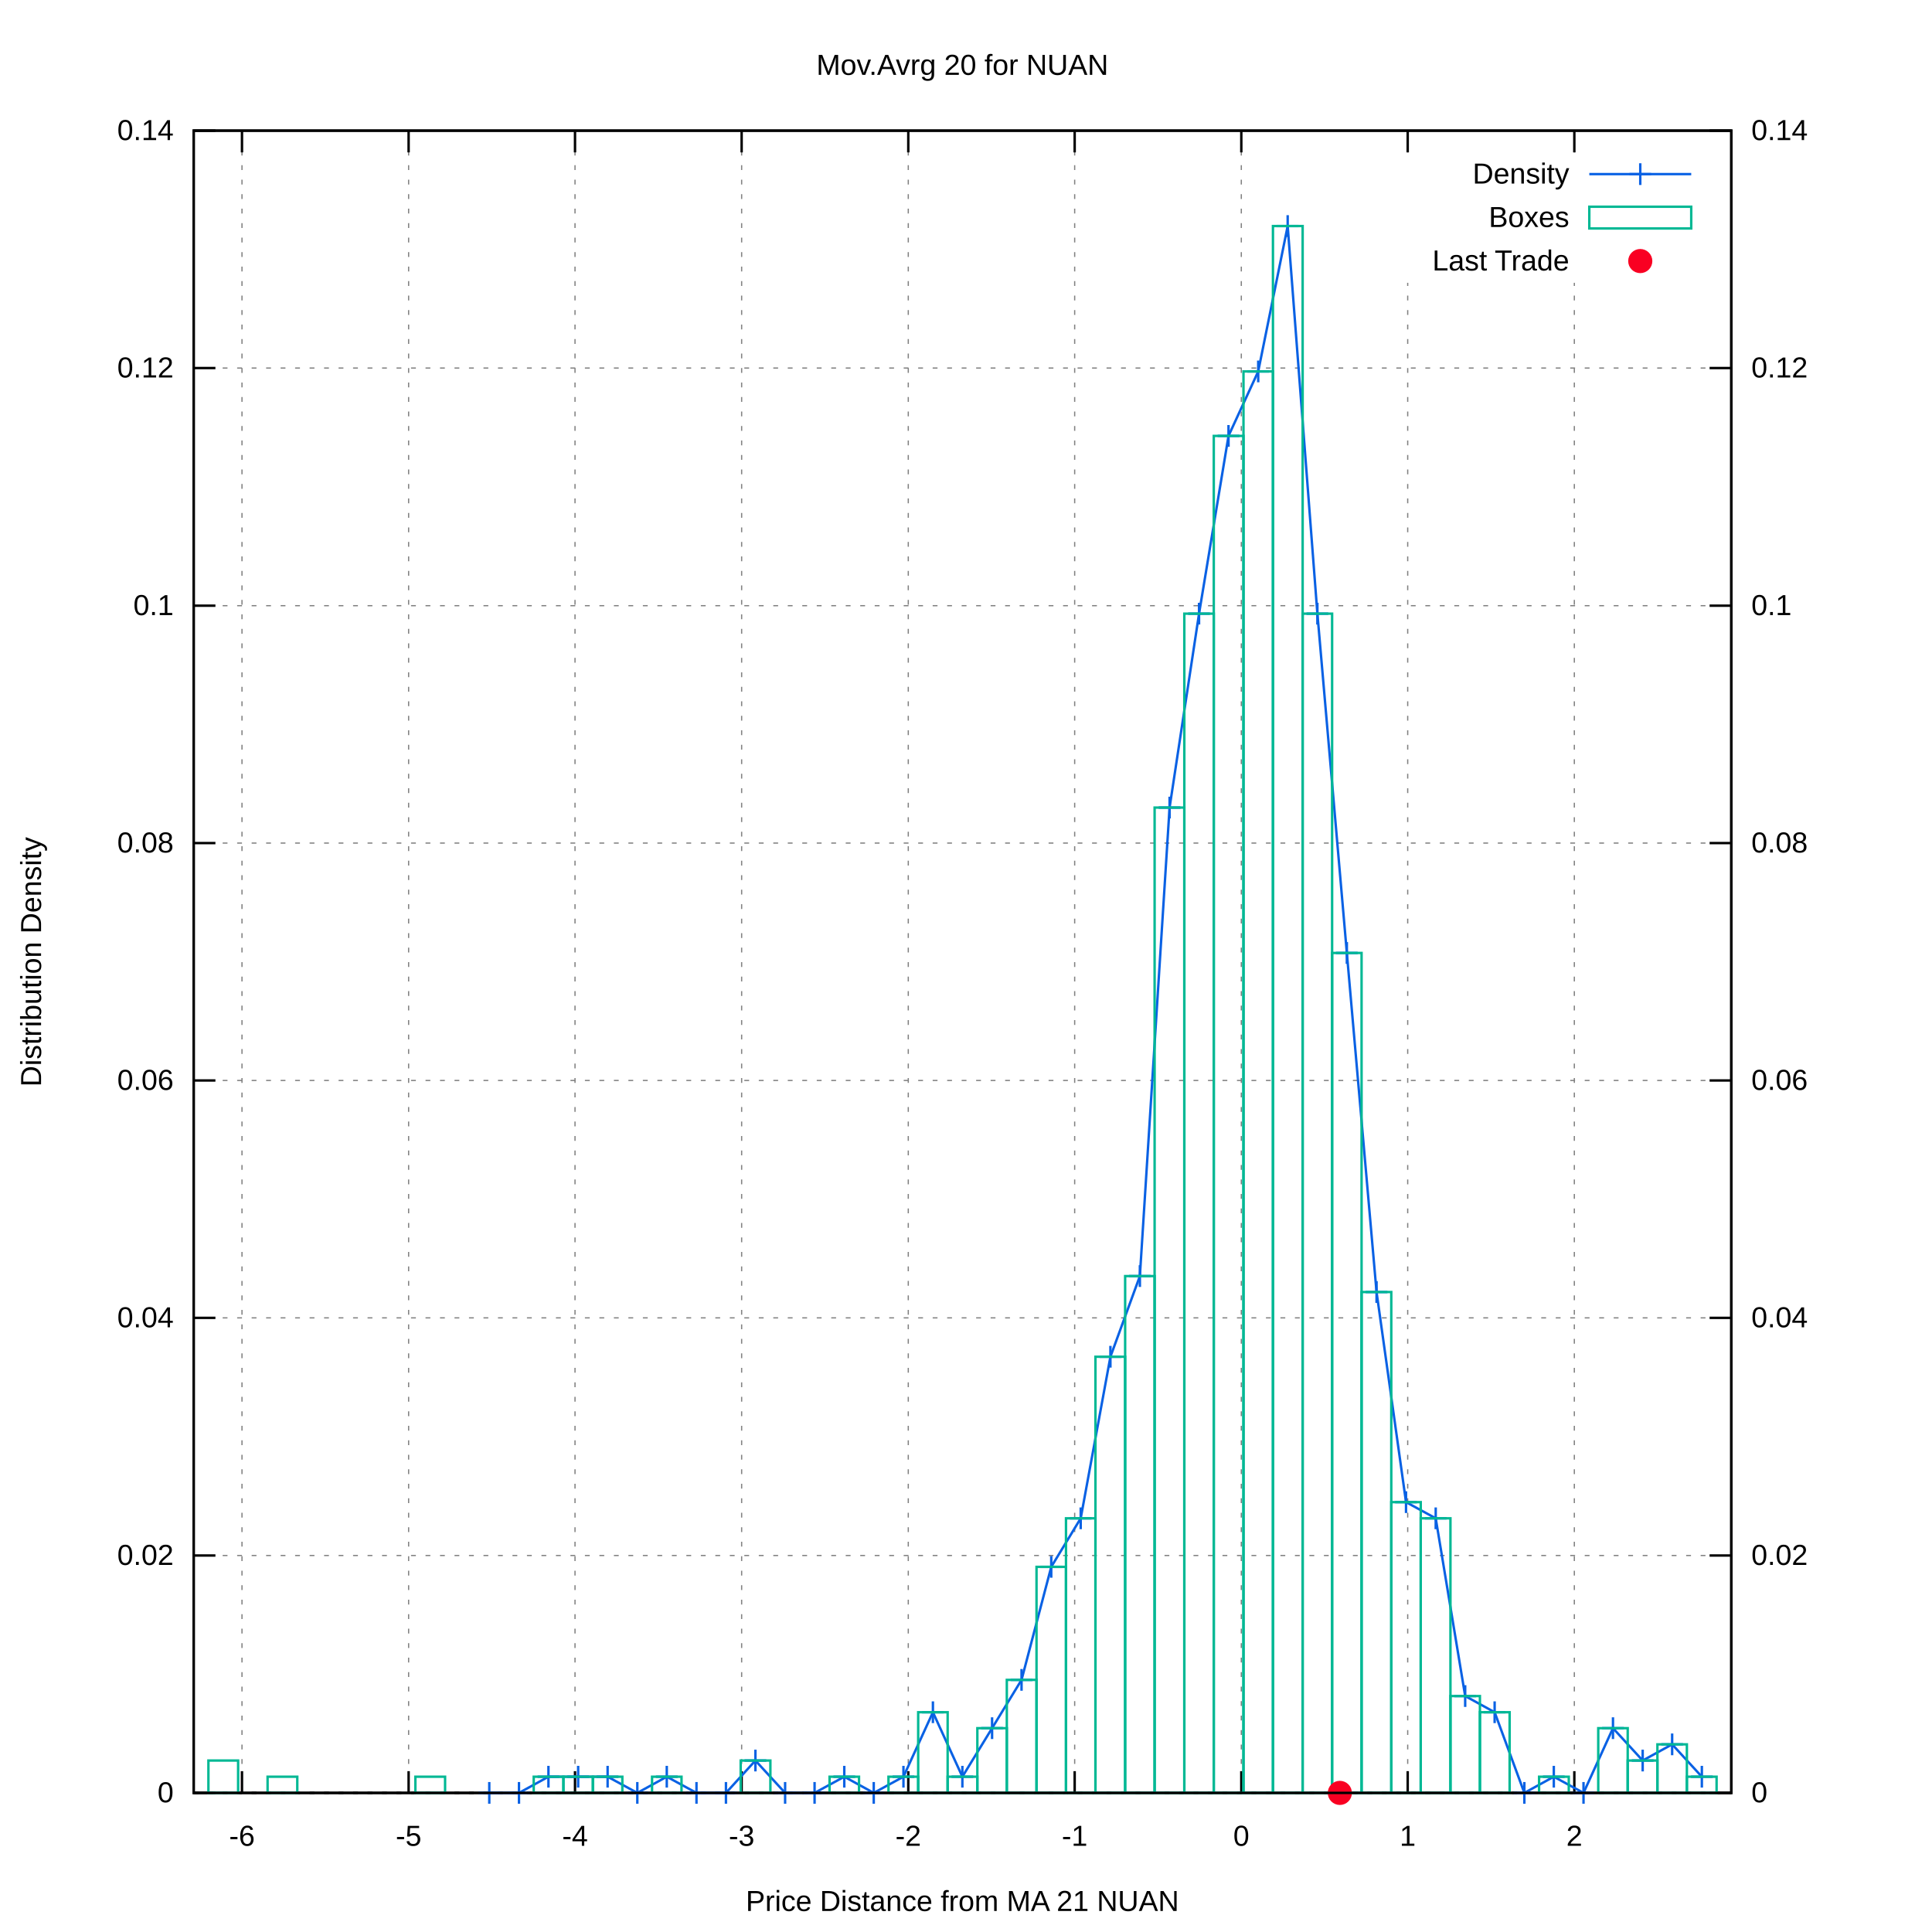
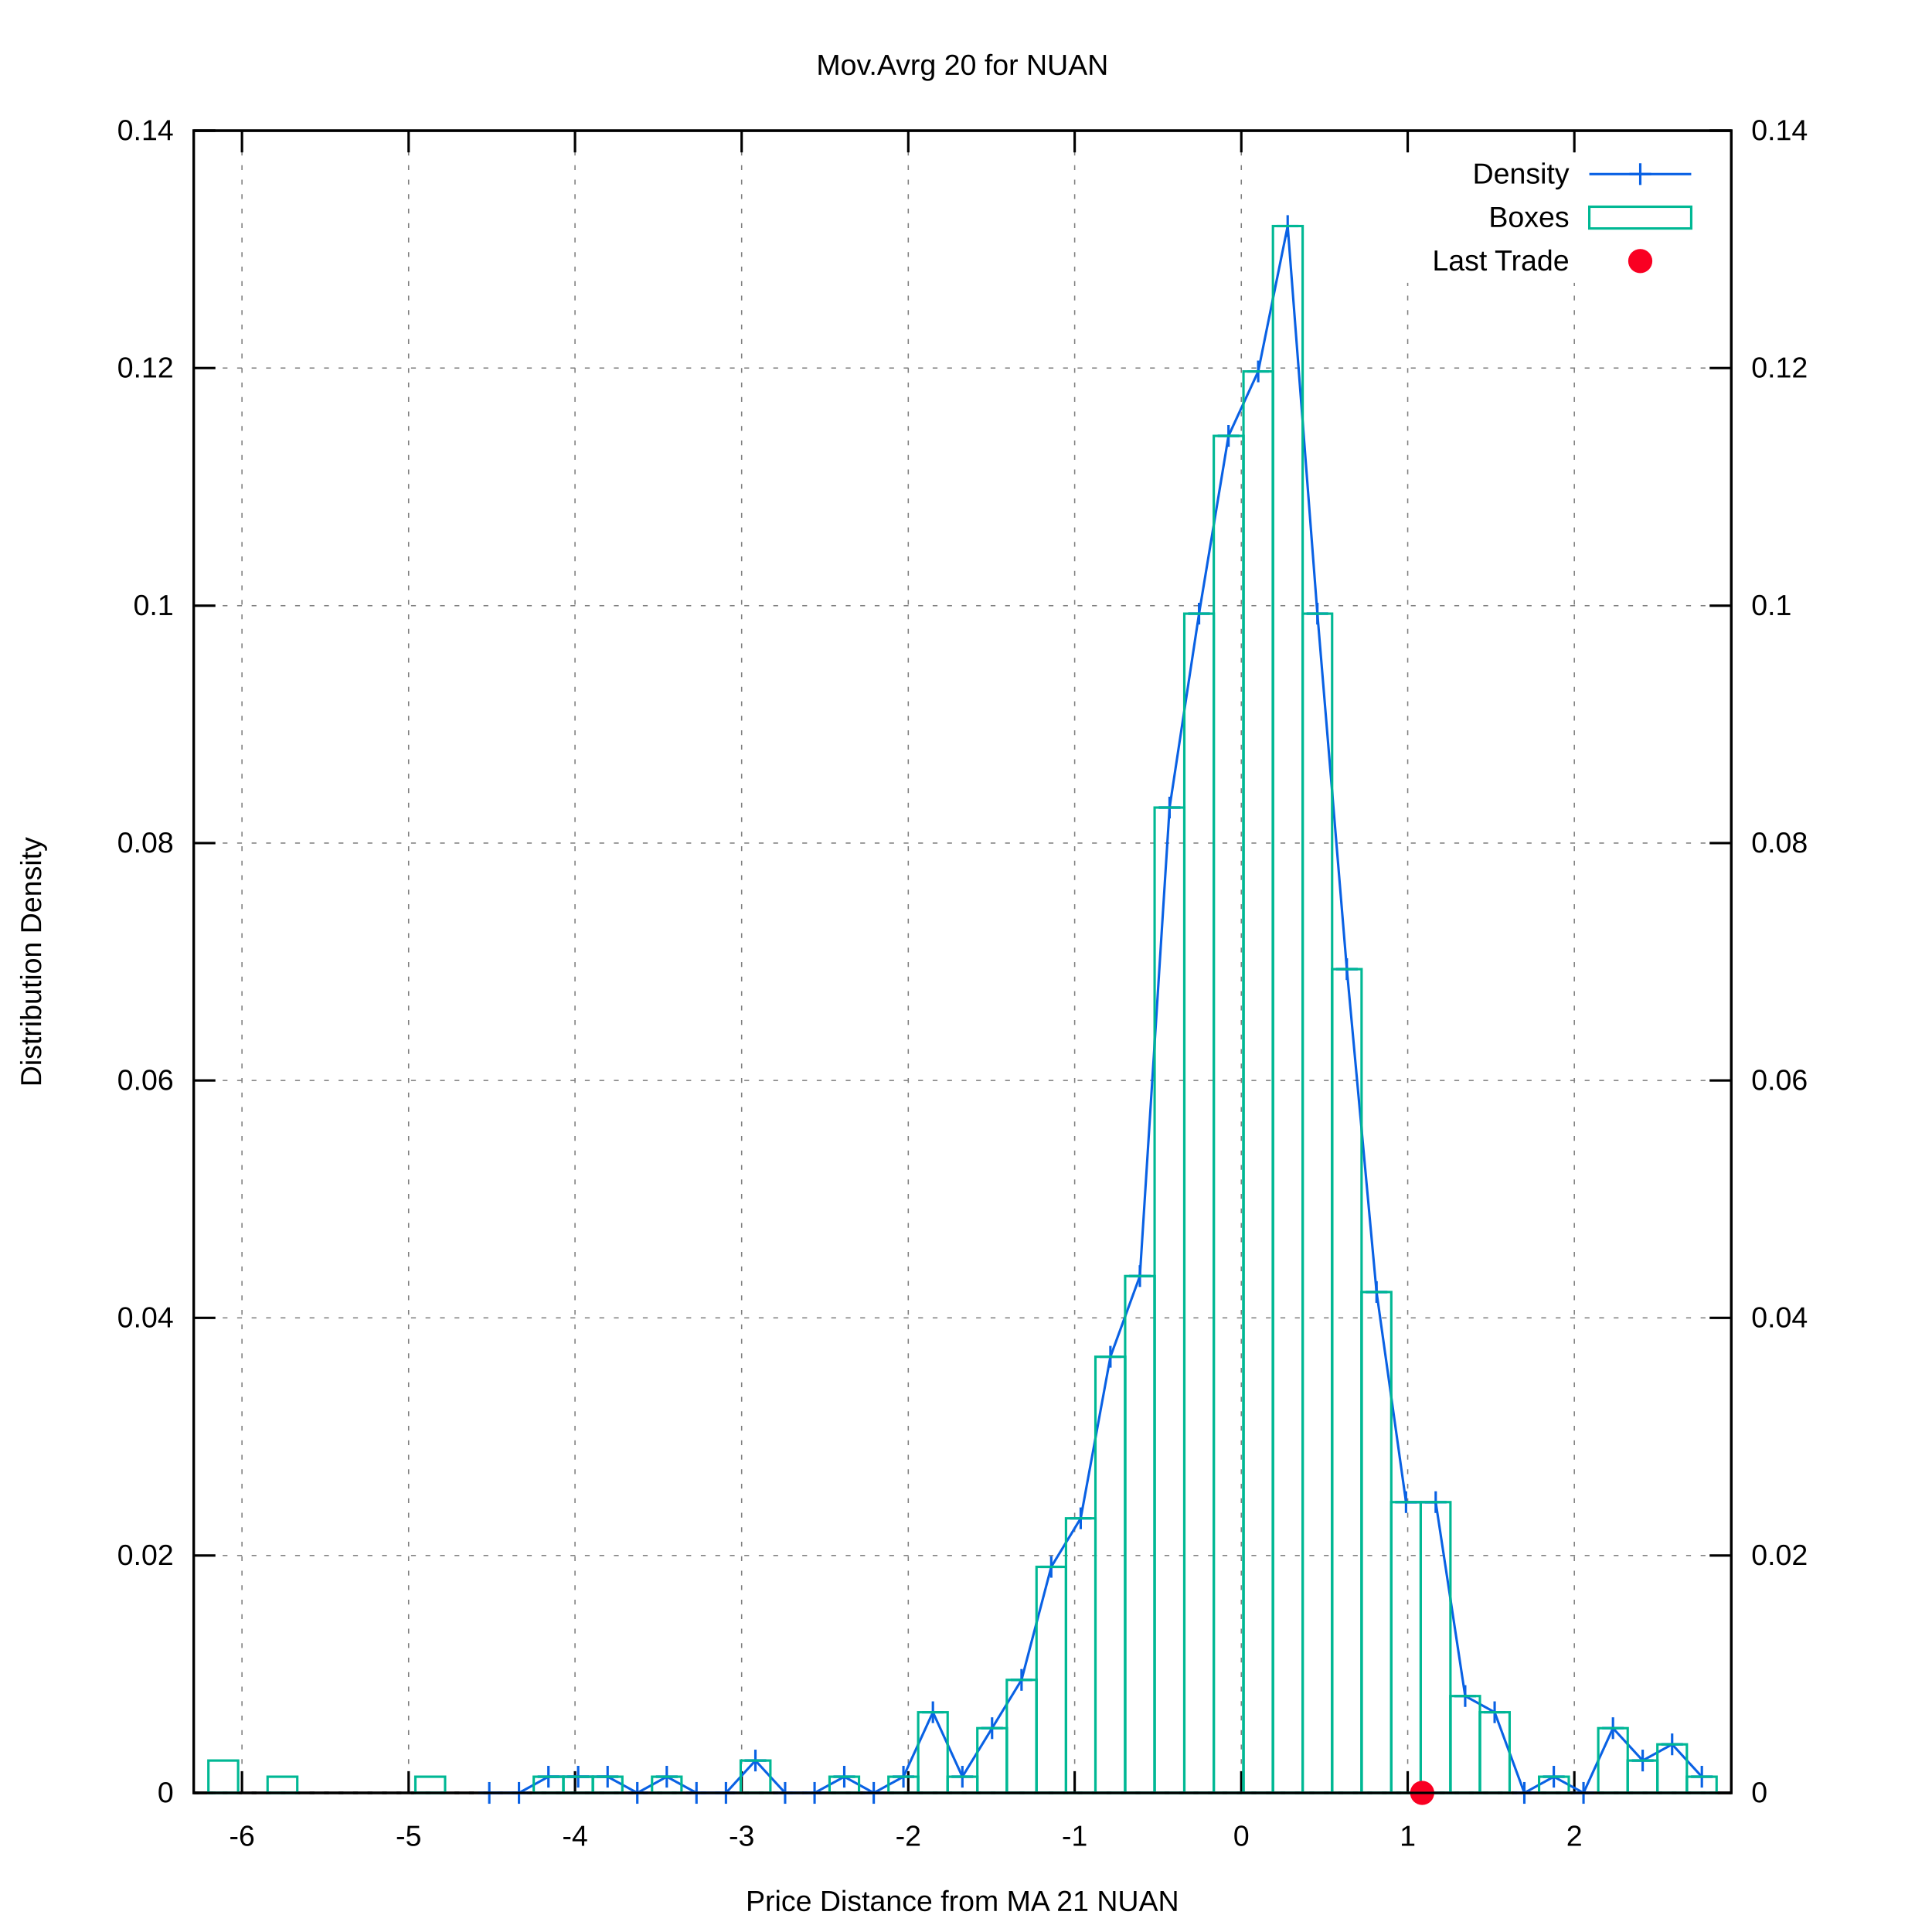
<svg xmlns="http://www.w3.org/2000/svg" xmlns:xlink="http://www.w3.org/1999/xlink" viewBox="0 0 800 800">
  <g id="gnuplot_canvas">
    <rect x="0" y="0" width="800" height="800" fill="#ffffff" />
    <defs>
      <circle id="gpDot" r="0.5" stroke-width="0.5" />
      <path id="gpPt0" stroke-width="0.222" stroke="currentColor" d="M-1,0 h2 M0,-1 v2" />
      <path id="gpPt1" stroke-width="0.222" stroke="currentColor" d="M-1,-1 L1,1 M1,-1 L-1,1" />
      <path id="gpPt2" stroke-width="0.222" stroke="currentColor" d="M-1,0 L1,0 M0,-1 L0,1 M-1,-1 L1,1 M-1,1 L1,-1" />
      <rect id="gpPt3" stroke-width="0.222" stroke="currentColor" x="-1" y="-1" width="2" height="2" />
      <rect id="gpPt4" stroke-width="0.222" stroke="currentColor" fill="currentColor" x="-1" y="-1" width="2" height="2" />
      <circle id="gpPt5" stroke-width="0.222" stroke="currentColor" cx="0" cy="0" r="1" />
      <use xlink:href="#gpPt5" id="gpPt6" fill="currentColor" stroke="none" />
      <path id="gpPt7" stroke-width="0.222" stroke="currentColor" d="M0,-1.33 L-1.33,0.67 L1.33,0.67 z" />
      <use xlink:href="#gpPt7" id="gpPt8" fill="currentColor" stroke="none" />
      <use xlink:href="#gpPt7" id="gpPt9" stroke="currentColor" transform="rotate(180)" />
      <use xlink:href="#gpPt9" id="gpPt10" fill="currentColor" stroke="none" />
      <use xlink:href="#gpPt3" id="gpPt11" stroke="currentColor" transform="rotate(45)" />
      <use xlink:href="#gpPt11" id="gpPt12" fill="currentColor" stroke="none" />
      <path id="gpPt13" stroke-width="0.222" stroke="currentColor" d="M0,1.330 L1.265,0.411 L0.782,-1.067 L-0.782,-1.076 L-1.265,0.411 z" />
      <use xlink:href="#gpPt13" id="gpPt14" fill="currentColor" stroke="none" />
      <filter id="textbox" filterUnits="objectBoundingBox" x="0" y="0" height="1" width="1">
        <feFlood flood-color="#FFFFFF" flood-opacity="1" result="bgnd" />
        <feComposite in="SourceGraphic" in2="bgnd" operator="atop" />
      </filter>
      <filter id="greybox" filterUnits="objectBoundingBox" x="0" y="0" height="1" width="1">
        <feFlood flood-color="lightgrey" flood-opacity="1" result="grey" />
        <feComposite in="SourceGraphic" in2="grey" operator="atop" />
      </filter>
    </defs>
    <g fill="none" color="#FFFFFF" stroke="black" stroke-width="1.00" stroke-linecap="butt" stroke-linejoin="miter">
</g>
    <g fill="none" color="black" stroke="currentColor" stroke-width="1.00" stroke-linecap="butt" stroke-linejoin="miter">
</g>
    <g fill="none" color="black" stroke="black" stroke-width="0.50" stroke-linecap="butt" stroke-linejoin="miter">
</g>
    <g fill="none" color="gray" stroke="currentColor" stroke-width="0.50" stroke-linecap="butt" stroke-linejoin="miter">
      <path stroke="gray" stroke-dasharray="2,4" class="gridline" d="M80.2,742.4 L716.9,742.4  " />
    </g>
    <g fill="none" color="gray" stroke="gray" stroke-width="1.00" stroke-linecap="butt" stroke-linejoin="miter">
</g>
    <g fill="none" color="black" stroke="currentColor" stroke-width="1.00" stroke-linecap="butt" stroke-linejoin="miter">
      <path stroke="black" d="M80.2,742.4 L89.2,742.4  " />
      <g transform="translate(71.9,746.3)" stroke="none" fill="black" font-family="arial" font-size="12.00" text-anchor="end">
        <text>
          <tspan font-family="arial"> 0</tspan>
        </text>
      </g>
    </g>
    <g fill="none" color="black" stroke="currentColor" stroke-width="1.00" stroke-linecap="butt" stroke-linejoin="miter">
</g>
    <g fill="none" color="black" stroke="black" stroke-width="0.50" stroke-linecap="butt" stroke-linejoin="miter">
</g>
    <g fill="none" color="gray" stroke="currentColor" stroke-width="0.50" stroke-linecap="butt" stroke-linejoin="miter">
      <path stroke="gray" stroke-dasharray="2,4" class="gridline" d="M80.2,644.1 L716.9,644.1  " />
    </g>
    <g fill="none" color="gray" stroke="gray" stroke-width="1.00" stroke-linecap="butt" stroke-linejoin="miter">
</g>
    <g fill="none" color="black" stroke="currentColor" stroke-width="1.00" stroke-linecap="butt" stroke-linejoin="miter">
      <path stroke="black" d="M80.2,644.1 L89.2,644.1  " />
      <g transform="translate(71.9,648.0)" stroke="none" fill="black" font-family="arial" font-size="12.00" text-anchor="end">
        <text>
          <tspan font-family="arial"> 0.02</tspan>
        </text>
      </g>
    </g>
    <g fill="none" color="black" stroke="currentColor" stroke-width="1.00" stroke-linecap="butt" stroke-linejoin="miter">
</g>
    <g fill="none" color="black" stroke="black" stroke-width="0.50" stroke-linecap="butt" stroke-linejoin="miter">
</g>
    <g fill="none" color="gray" stroke="currentColor" stroke-width="0.50" stroke-linecap="butt" stroke-linejoin="miter">
      <path stroke="gray" stroke-dasharray="2,4" class="gridline" d="M80.2,545.7 L716.9,545.7  " />
    </g>
    <g fill="none" color="gray" stroke="gray" stroke-width="1.00" stroke-linecap="butt" stroke-linejoin="miter">
</g>
    <g fill="none" color="black" stroke="currentColor" stroke-width="1.00" stroke-linecap="butt" stroke-linejoin="miter">
      <path stroke="black" d="M80.2,545.7 L89.2,545.7  " />
      <g transform="translate(71.9,549.6)" stroke="none" fill="black" font-family="arial" font-size="12.00" text-anchor="end">
        <text>
          <tspan font-family="arial"> 0.04</tspan>
        </text>
      </g>
    </g>
    <g fill="none" color="black" stroke="currentColor" stroke-width="1.00" stroke-linecap="butt" stroke-linejoin="miter">
</g>
    <g fill="none" color="black" stroke="black" stroke-width="0.50" stroke-linecap="butt" stroke-linejoin="miter">
</g>
    <g fill="none" color="gray" stroke="currentColor" stroke-width="0.50" stroke-linecap="butt" stroke-linejoin="miter">
      <path stroke="gray" stroke-dasharray="2,4" class="gridline" d="M80.2,447.4 L716.9,447.4  " />
    </g>
    <g fill="none" color="gray" stroke="gray" stroke-width="1.00" stroke-linecap="butt" stroke-linejoin="miter">
</g>
    <g fill="none" color="black" stroke="currentColor" stroke-width="1.00" stroke-linecap="butt" stroke-linejoin="miter">
      <path stroke="black" d="M80.2,447.4 L89.2,447.4  " />
      <g transform="translate(71.9,451.3)" stroke="none" fill="black" font-family="arial" font-size="12.00" text-anchor="end">
        <text>
          <tspan font-family="arial"> 0.06</tspan>
        </text>
      </g>
    </g>
    <g fill="none" color="black" stroke="currentColor" stroke-width="1.00" stroke-linecap="butt" stroke-linejoin="miter">
</g>
    <g fill="none" color="black" stroke="black" stroke-width="0.50" stroke-linecap="butt" stroke-linejoin="miter">
</g>
    <g fill="none" color="gray" stroke="currentColor" stroke-width="0.50" stroke-linecap="butt" stroke-linejoin="miter">
      <path stroke="gray" stroke-dasharray="2,4" class="gridline" d="M80.2,349.1 L716.9,349.1  " />
    </g>
    <g fill="none" color="gray" stroke="gray" stroke-width="1.00" stroke-linecap="butt" stroke-linejoin="miter">
</g>
    <g fill="none" color="black" stroke="currentColor" stroke-width="1.00" stroke-linecap="butt" stroke-linejoin="miter">
      <path stroke="black" d="M80.2,349.1 L89.2,349.1  " />
      <g transform="translate(71.9,353.0)" stroke="none" fill="black" font-family="arial" font-size="12.00" text-anchor="end">
        <text>
          <tspan font-family="arial"> 0.08</tspan>
        </text>
      </g>
    </g>
    <g fill="none" color="black" stroke="currentColor" stroke-width="1.00" stroke-linecap="butt" stroke-linejoin="miter">
</g>
    <g fill="none" color="black" stroke="black" stroke-width="0.50" stroke-linecap="butt" stroke-linejoin="miter">
</g>
    <g fill="none" color="gray" stroke="currentColor" stroke-width="0.50" stroke-linecap="butt" stroke-linejoin="miter">
      <path stroke="gray" stroke-dasharray="2,4" class="gridline" d="M80.2,250.8 L716.9,250.8  " />
    </g>
    <g fill="none" color="gray" stroke="gray" stroke-width="1.00" stroke-linecap="butt" stroke-linejoin="miter">
</g>
    <g fill="none" color="black" stroke="currentColor" stroke-width="1.00" stroke-linecap="butt" stroke-linejoin="miter">
      <path stroke="black" d="M80.2,250.8 L89.2,250.8  " />
      <g transform="translate(71.9,254.7)" stroke="none" fill="black" font-family="arial" font-size="12.00" text-anchor="end">
        <text>
          <tspan font-family="arial"> 0.1</tspan>
        </text>
      </g>
    </g>
    <g fill="none" color="black" stroke="currentColor" stroke-width="1.00" stroke-linecap="butt" stroke-linejoin="miter">
</g>
    <g fill="none" color="black" stroke="black" stroke-width="0.50" stroke-linecap="butt" stroke-linejoin="miter">
</g>
    <g fill="none" color="gray" stroke="currentColor" stroke-width="0.50" stroke-linecap="butt" stroke-linejoin="miter">
      <path stroke="gray" stroke-dasharray="2,4" class="gridline" d="M80.2,152.4 L716.9,152.4  " />
    </g>
    <g fill="none" color="gray" stroke="gray" stroke-width="1.00" stroke-linecap="butt" stroke-linejoin="miter">
</g>
    <g fill="none" color="black" stroke="currentColor" stroke-width="1.00" stroke-linecap="butt" stroke-linejoin="miter">
      <path stroke="black" d="M80.2,152.4 L89.2,152.4  " />
      <g transform="translate(71.9,156.3)" stroke="none" fill="black" font-family="arial" font-size="12.00" text-anchor="end">
        <text>
          <tspan font-family="arial"> 0.12</tspan>
        </text>
      </g>
    </g>
    <g fill="none" color="black" stroke="currentColor" stroke-width="1.00" stroke-linecap="butt" stroke-linejoin="miter">
</g>
    <g fill="none" color="black" stroke="black" stroke-width="0.50" stroke-linecap="butt" stroke-linejoin="miter">
</g>
    <g fill="none" color="gray" stroke="currentColor" stroke-width="0.50" stroke-linecap="butt" stroke-linejoin="miter">
      <path stroke="gray" stroke-dasharray="2,4" class="gridline" d="M80.2,54.1 L716.9,54.1  " />
    </g>
    <g fill="none" color="gray" stroke="gray" stroke-width="1.00" stroke-linecap="butt" stroke-linejoin="miter">
</g>
    <g fill="none" color="black" stroke="currentColor" stroke-width="1.00" stroke-linecap="butt" stroke-linejoin="miter">
      <path stroke="black" d="M80.2,54.1 L89.2,54.1  " />
      <g transform="translate(71.9,58.0)" stroke="none" fill="black" font-family="arial" font-size="12.00" text-anchor="end">
        <text>
          <tspan font-family="arial"> 0.14</tspan>
        </text>
      </g>
    </g>
    <g fill="none" color="black" stroke="currentColor" stroke-width="1.00" stroke-linecap="butt" stroke-linejoin="miter">
</g>
    <g fill="none" color="black" stroke="black" stroke-width="0.50" stroke-linecap="butt" stroke-linejoin="miter">
</g>
    <g fill="none" color="gray" stroke="currentColor" stroke-width="0.50" stroke-linecap="butt" stroke-linejoin="miter">
      <path stroke="gray" stroke-dasharray="2,4" class="gridline" d="M100.2,742.4 L100.2,54.1  " />
    </g>
    <g fill="none" color="gray" stroke="gray" stroke-width="1.00" stroke-linecap="butt" stroke-linejoin="miter">
</g>
    <g fill="none" color="black" stroke="currentColor" stroke-width="1.00" stroke-linecap="butt" stroke-linejoin="miter">
      <path stroke="black" d="M100.2,742.4 L100.2,733.4 M100.2,54.1 L100.2,63.1  " />
      <g transform="translate(100.2,764.3)" stroke="none" fill="black" font-family="arial" font-size="12.00" text-anchor="middle">
        <text>
          <tspan font-family="arial">-6</tspan>
        </text>
      </g>
    </g>
    <g fill="none" color="black" stroke="currentColor" stroke-width="1.00" stroke-linecap="butt" stroke-linejoin="miter">
</g>
    <g fill="none" color="black" stroke="black" stroke-width="0.50" stroke-linecap="butt" stroke-linejoin="miter">
</g>
    <g fill="none" color="gray" stroke="currentColor" stroke-width="0.50" stroke-linecap="butt" stroke-linejoin="miter">
      <path stroke="gray" stroke-dasharray="2,4" class="gridline" d="M169.2,742.4 L169.2,54.1  " />
    </g>
    <g fill="none" color="gray" stroke="gray" stroke-width="1.00" stroke-linecap="butt" stroke-linejoin="miter">
</g>
    <g fill="none" color="black" stroke="currentColor" stroke-width="1.00" stroke-linecap="butt" stroke-linejoin="miter">
      <path stroke="black" d="M169.2,742.4 L169.2,733.4 M169.2,54.1 L169.2,63.1  " />
      <g transform="translate(169.2,764.3)" stroke="none" fill="black" font-family="arial" font-size="12.00" text-anchor="middle">
        <text>
          <tspan font-family="arial">-5</tspan>
        </text>
      </g>
    </g>
    <g fill="none" color="black" stroke="currentColor" stroke-width="1.00" stroke-linecap="butt" stroke-linejoin="miter">
</g>
    <g fill="none" color="black" stroke="black" stroke-width="0.50" stroke-linecap="butt" stroke-linejoin="miter">
</g>
    <g fill="none" color="gray" stroke="currentColor" stroke-width="0.50" stroke-linecap="butt" stroke-linejoin="miter">
      <path stroke="gray" stroke-dasharray="2,4" class="gridline" d="M238.1,742.4 L238.1,54.1  " />
    </g>
    <g fill="none" color="gray" stroke="gray" stroke-width="1.00" stroke-linecap="butt" stroke-linejoin="miter">
</g>
    <g fill="none" color="black" stroke="currentColor" stroke-width="1.00" stroke-linecap="butt" stroke-linejoin="miter">
      <path stroke="black" d="M238.1,742.4 L238.1,733.4 M238.1,54.1 L238.1,63.1  " />
      <g transform="translate(238.1,764.3)" stroke="none" fill="black" font-family="arial" font-size="12.00" text-anchor="middle">
        <text>
          <tspan font-family="arial">-4</tspan>
        </text>
      </g>
    </g>
    <g fill="none" color="black" stroke="currentColor" stroke-width="1.00" stroke-linecap="butt" stroke-linejoin="miter">
</g>
    <g fill="none" color="black" stroke="black" stroke-width="0.50" stroke-linecap="butt" stroke-linejoin="miter">
</g>
    <g fill="none" color="gray" stroke="currentColor" stroke-width="0.50" stroke-linecap="butt" stroke-linejoin="miter">
      <path stroke="gray" stroke-dasharray="2,4" class="gridline" d="M307.1,742.4 L307.1,54.1  " />
    </g>
    <g fill="none" color="gray" stroke="gray" stroke-width="1.00" stroke-linecap="butt" stroke-linejoin="miter">
</g>
    <g fill="none" color="black" stroke="currentColor" stroke-width="1.00" stroke-linecap="butt" stroke-linejoin="miter">
      <path stroke="black" d="M307.1,742.4 L307.1,733.4 M307.1,54.1 L307.1,63.1  " />
      <g transform="translate(307.1,764.3)" stroke="none" fill="black" font-family="arial" font-size="12.00" text-anchor="middle">
        <text>
          <tspan font-family="arial">-3</tspan>
        </text>
      </g>
    </g>
    <g fill="none" color="black" stroke="currentColor" stroke-width="1.00" stroke-linecap="butt" stroke-linejoin="miter">
</g>
    <g fill="none" color="black" stroke="black" stroke-width="0.50" stroke-linecap="butt" stroke-linejoin="miter">
</g>
    <g fill="none" color="gray" stroke="currentColor" stroke-width="0.50" stroke-linecap="butt" stroke-linejoin="miter">
      <path stroke="gray" stroke-dasharray="2,4" class="gridline" d="M376.1,742.4 L376.1,54.1  " />
    </g>
    <g fill="none" color="gray" stroke="gray" stroke-width="1.00" stroke-linecap="butt" stroke-linejoin="miter">
</g>
    <g fill="none" color="black" stroke="currentColor" stroke-width="1.00" stroke-linecap="butt" stroke-linejoin="miter">
      <path stroke="black" d="M376.1,742.4 L376.1,733.4 M376.1,54.1 L376.1,63.1  " />
      <g transform="translate(376.1,764.3)" stroke="none" fill="black" font-family="arial" font-size="12.00" text-anchor="middle">
        <text>
          <tspan font-family="arial">-2</tspan>
        </text>
      </g>
    </g>
    <g fill="none" color="black" stroke="currentColor" stroke-width="1.00" stroke-linecap="butt" stroke-linejoin="miter">
</g>
    <g fill="none" color="black" stroke="black" stroke-width="0.50" stroke-linecap="butt" stroke-linejoin="miter">
</g>
    <g fill="none" color="gray" stroke="currentColor" stroke-width="0.50" stroke-linecap="butt" stroke-linejoin="miter">
      <path stroke="gray" stroke-dasharray="2,4" class="gridline" d="M445.0,742.4 L445.0,54.1  " />
    </g>
    <g fill="none" color="gray" stroke="gray" stroke-width="1.00" stroke-linecap="butt" stroke-linejoin="miter">
</g>
    <g fill="none" color="black" stroke="currentColor" stroke-width="1.00" stroke-linecap="butt" stroke-linejoin="miter">
      <path stroke="black" d="M445.0,742.4 L445.0,733.4 M445.0,54.1 L445.0,63.1  " />
      <g transform="translate(445.0,764.3)" stroke="none" fill="black" font-family="arial" font-size="12.00" text-anchor="middle">
        <text>
          <tspan font-family="arial">-1</tspan>
        </text>
      </g>
    </g>
    <g fill="none" color="black" stroke="currentColor" stroke-width="1.00" stroke-linecap="butt" stroke-linejoin="miter">
</g>
    <g fill="none" color="black" stroke="black" stroke-width="0.50" stroke-linecap="butt" stroke-linejoin="miter">
</g>
    <g fill="none" color="gray" stroke="currentColor" stroke-width="0.50" stroke-linecap="butt" stroke-linejoin="miter">
      <path stroke="gray" stroke-dasharray="2,4" class="gridline" d="M514.0,742.4 L514.0,54.1  " />
    </g>
    <g fill="none" color="gray" stroke="gray" stroke-width="1.00" stroke-linecap="butt" stroke-linejoin="miter">
</g>
    <g fill="none" color="black" stroke="currentColor" stroke-width="1.00" stroke-linecap="butt" stroke-linejoin="miter">
      <path stroke="black" d="M514.0,742.4 L514.0,733.4 M514.0,54.1 L514.0,63.1  " />
      <g transform="translate(514.0,764.3)" stroke="none" fill="black" font-family="arial" font-size="12.00" text-anchor="middle">
        <text>
          <tspan font-family="arial"> 0</tspan>
        </text>
      </g>
    </g>
    <g fill="none" color="black" stroke="currentColor" stroke-width="1.00" stroke-linecap="butt" stroke-linejoin="miter">
</g>
    <g fill="none" color="black" stroke="black" stroke-width="0.50" stroke-linecap="butt" stroke-linejoin="miter">
</g>
    <g fill="none" color="gray" stroke="currentColor" stroke-width="0.50" stroke-linecap="butt" stroke-linejoin="miter">
      <path stroke="gray" stroke-dasharray="2,4" class="gridline" d="M582.9,742.4 L582.9,117.1 M582.9,63.1 L582.9,54.1  " />
    </g>
    <g fill="none" color="gray" stroke="gray" stroke-width="1.00" stroke-linecap="butt" stroke-linejoin="miter">
</g>
    <g fill="none" color="black" stroke="currentColor" stroke-width="1.00" stroke-linecap="butt" stroke-linejoin="miter">
      <path stroke="black" d="M582.9,742.4 L582.9,733.4 M582.9,54.1 L582.9,63.1  " />
      <g transform="translate(582.9,764.3)" stroke="none" fill="black" font-family="arial" font-size="12.00" text-anchor="middle">
        <text>
          <tspan font-family="arial"> 1</tspan>
        </text>
      </g>
    </g>
    <g fill="none" color="black" stroke="currentColor" stroke-width="1.00" stroke-linecap="butt" stroke-linejoin="miter">
</g>
    <g fill="none" color="black" stroke="black" stroke-width="0.50" stroke-linecap="butt" stroke-linejoin="miter">
</g>
    <g fill="none" color="gray" stroke="currentColor" stroke-width="0.50" stroke-linecap="butt" stroke-linejoin="miter">
      <path stroke="gray" stroke-dasharray="2,4" class="gridline" d="M651.9,742.4 L651.9,117.1 M651.9,63.1 L651.9,54.1  " />
    </g>
    <g fill="none" color="gray" stroke="gray" stroke-width="1.00" stroke-linecap="butt" stroke-linejoin="miter">
</g>
    <g fill="none" color="black" stroke="currentColor" stroke-width="1.00" stroke-linecap="butt" stroke-linejoin="miter">
      <path stroke="black" d="M651.9,742.4 L651.9,733.4 M651.9,54.1 L651.9,63.1  " />
      <g transform="translate(651.9,764.3)" stroke="none" fill="black" font-family="arial" font-size="12.00" text-anchor="middle">
        <text>
          <tspan font-family="arial"> 2</tspan>
        </text>
      </g>
    </g>
    <g fill="none" color="black" stroke="currentColor" stroke-width="1.00" stroke-linecap="butt" stroke-linejoin="miter">
      <path stroke="black" d="M716.9,742.4 L707.9,742.4  " />
      <g transform="translate(725.2,746.3)" stroke="none" fill="black" font-family="arial" font-size="12.00" text-anchor="start">
        <text>
          <tspan font-family="arial"> 0</tspan>
        </text>
      </g>
    </g>
    <g fill="none" color="black" stroke="currentColor" stroke-width="1.00" stroke-linecap="butt" stroke-linejoin="miter">
      <path stroke="black" d="M716.9,644.1 L707.9,644.1  " />
      <g transform="translate(725.2,648.0)" stroke="none" fill="black" font-family="arial" font-size="12.00" text-anchor="start">
        <text>
          <tspan font-family="arial"> 0.02</tspan>
        </text>
      </g>
    </g>
    <g fill="none" color="black" stroke="currentColor" stroke-width="1.00" stroke-linecap="butt" stroke-linejoin="miter">
      <path stroke="black" d="M716.9,545.7 L707.9,545.7  " />
      <g transform="translate(725.2,549.6)" stroke="none" fill="black" font-family="arial" font-size="12.00" text-anchor="start">
        <text>
          <tspan font-family="arial"> 0.04</tspan>
        </text>
      </g>
    </g>
    <g fill="none" color="black" stroke="currentColor" stroke-width="1.00" stroke-linecap="butt" stroke-linejoin="miter">
      <path stroke="black" d="M716.9,447.4 L707.9,447.4  " />
      <g transform="translate(725.2,451.3)" stroke="none" fill="black" font-family="arial" font-size="12.00" text-anchor="start">
        <text>
          <tspan font-family="arial"> 0.06</tspan>
        </text>
      </g>
    </g>
    <g fill="none" color="black" stroke="currentColor" stroke-width="1.00" stroke-linecap="butt" stroke-linejoin="miter">
      <path stroke="black" d="M716.9,349.1 L707.9,349.1  " />
      <g transform="translate(725.2,353.0)" stroke="none" fill="black" font-family="arial" font-size="12.00" text-anchor="start">
        <text>
          <tspan font-family="arial"> 0.08</tspan>
        </text>
      </g>
    </g>
    <g fill="none" color="black" stroke="currentColor" stroke-width="1.00" stroke-linecap="butt" stroke-linejoin="miter">
      <path stroke="black" d="M716.9,250.8 L707.9,250.8  " />
      <g transform="translate(725.2,254.7)" stroke="none" fill="black" font-family="arial" font-size="12.00" text-anchor="start">
        <text>
          <tspan font-family="arial"> 0.1</tspan>
        </text>
      </g>
    </g>
    <g fill="none" color="black" stroke="currentColor" stroke-width="1.00" stroke-linecap="butt" stroke-linejoin="miter">
      <path stroke="black" d="M716.9,152.4 L707.9,152.4  " />
      <g transform="translate(725.2,156.3)" stroke="none" fill="black" font-family="arial" font-size="12.00" text-anchor="start">
        <text>
          <tspan font-family="arial"> 0.12</tspan>
        </text>
      </g>
    </g>
    <g fill="none" color="black" stroke="currentColor" stroke-width="1.00" stroke-linecap="butt" stroke-linejoin="miter">
      <path stroke="black" d="M716.9,54.1 L707.9,54.1  " />
      <g transform="translate(725.2,58.0)" stroke="none" fill="black" font-family="arial" font-size="12.00" text-anchor="start">
        <text>
          <tspan font-family="arial"> 0.14</tspan>
        </text>
      </g>
    </g>
    <g fill="none" color="black" stroke="currentColor" stroke-width="1.00" stroke-linecap="butt" stroke-linejoin="miter">
</g>
    <g fill="none" color="gray" stroke="currentColor" stroke-width="1.00" stroke-linecap="butt" stroke-linejoin="miter">
      <path stroke="black" stroke-dasharray="2,4" d="M80.2,742.4 L716.9,742.4  " />
    </g>
    <g fill="none" color="black" stroke="currentColor" stroke-width="1.00" stroke-linecap="butt" stroke-linejoin="miter">
      <path stroke="black" d="M80.2,54.1 L80.2,742.4 L716.9,742.4 L716.9,54.1 L80.2,54.1 Z  " />
    </g>
    <g fill="none" color="black" stroke="currentColor" stroke-width="1.00" stroke-linecap="butt" stroke-linejoin="miter">
      <g transform="translate(17.0,398.3) rotate(270)" stroke="none" fill="black" font-family="arial" font-size="12.00" text-anchor="middle">
        <text>
          <tspan font-family="arial">Distribution Density</tspan>
        </text>
      </g>
    </g>
    <g fill="none" color="black" stroke="currentColor" stroke-width="1.00" stroke-linecap="butt" stroke-linejoin="miter">
      <g transform="translate(398.5,791.3)" stroke="none" fill="black" font-family="arial" font-size="12.00" text-anchor="middle">
        <text>
          <tspan font-family="arial">Price Distance from MA 21 NUAN</tspan>
        </text>
      </g>
    </g>
    <g fill="none" color="black" stroke="currentColor" stroke-width="1.00" stroke-linecap="butt" stroke-linejoin="miter">
      <g transform="translate(398.5,31.0)" stroke="none" fill="black" font-family="arial" font-size="12.00" text-anchor="middle">
        <text>
          <tspan font-family="arial">Mov.Avrg 20 for NUAN </tspan>
        </text>
      </g>
    </g>
    <g id="gnuplot_plot_1">
      <g fill="none" color="black" stroke="currentColor" stroke-width="1.00" stroke-linecap="butt" stroke-linejoin="miter">
        <g transform="translate(649.8,76.0)" stroke="none" fill="black" font-family="arial" font-size="12.00" text-anchor="end">
          <text>
            <tspan font-family="arial">Density</tspan>
          </text>
        </g>
      </g>
      <g fill="none" color="black" stroke="currentColor" stroke-width="1.00" stroke-linecap="butt" stroke-linejoin="miter">
-         <path stroke="rgb(  9,  97, 228)" d="M658.1,72.1 L700.3,72.1 M202.6,742.4 L214.9,742.4 L227.1,735.7 L239.4,735.7 L251.6,735.7 L263.9,742.4   L276.1,735.7 L288.4,742.4 L300.6,742.4 L312.8,729.0 L325.1,742.4 L337.3,742.4 L349.6,735.7 L361.8,742.4   L374.1,735.7 L386.3,709.0 L398.5,735.7 L410.8,715.6 L423.0,695.6 L435.3,648.8 L447.5,628.7 L459.8,561.8   L472.0,528.4 L484.3,334.4 L496.5,254.1 L508.7,180.5 L521.0,153.8 L533.2,93.6 L545.5,254.1 L557.7,394.6   L570.0,535.0 L582.2,622.0 L594.5,628.7 L606.7,702.3 L618.9,709.0 L631.2,742.4 L643.4,735.7 L655.7,742.4   L667.9,715.6 L680.2,729.0 L692.4,722.3 L704.7,735.7  " />
+         <path stroke="rgb(  9,  97, 228)" d="M658.1,72.1 L700.3,72.1 M202.6,742.4 L214.9,742.4 L227.1,735.7 L239.4,735.7 L251.6,735.7 L263.9,742.4   L276.1,735.7 L288.4,742.4 L300.6,742.4 L312.8,729.0 L325.1,742.4 L337.3,742.4 L349.6,735.7 L361.8,742.4   L374.1,735.7 L386.3,709.0 L398.5,735.7 L410.8,715.6 L423.0,695.6 L435.3,648.8 L447.5,628.7 L459.8,561.8   L472.0,528.4 L484.3,334.4 L496.5,254.1 L508.7,180.5 L521.0,153.8 L533.2,93.6 L545.5,254.1 L557.7,401.3   L570.0,535.0 L582.2,622.0 L594.5,622.0 L606.7,702.3 L618.9,709.0 L631.2,742.4 L643.4,735.7 L655.7,742.4   L667.9,715.6 L680.2,729.0 L692.4,722.3 L704.7,735.7  " />
        <use xlink:href="#gpPt0" transform="translate(202.6,742.4) scale(4.50)" color="rgb(  9,  97, 228)" />
        <use xlink:href="#gpPt0" transform="translate(214.9,742.4) scale(4.50)" color="rgb(  9,  97, 228)" />
        <use xlink:href="#gpPt0" transform="translate(227.1,735.7) scale(4.50)" color="rgb(  9,  97, 228)" />
        <use xlink:href="#gpPt0" transform="translate(239.4,735.7) scale(4.50)" color="rgb(  9,  97, 228)" />
        <use xlink:href="#gpPt0" transform="translate(251.6,735.7) scale(4.50)" color="rgb(  9,  97, 228)" />
        <use xlink:href="#gpPt0" transform="translate(263.9,742.4) scale(4.50)" color="rgb(  9,  97, 228)" />
        <use xlink:href="#gpPt0" transform="translate(276.1,735.7) scale(4.50)" color="rgb(  9,  97, 228)" />
        <use xlink:href="#gpPt0" transform="translate(288.4,742.4) scale(4.50)" color="rgb(  9,  97, 228)" />
        <use xlink:href="#gpPt0" transform="translate(300.6,742.4) scale(4.50)" color="rgb(  9,  97, 228)" />
        <use xlink:href="#gpPt0" transform="translate(312.8,729.0) scale(4.50)" color="rgb(  9,  97, 228)" />
        <use xlink:href="#gpPt0" transform="translate(325.1,742.4) scale(4.50)" color="rgb(  9,  97, 228)" />
        <use xlink:href="#gpPt0" transform="translate(337.3,742.4) scale(4.50)" color="rgb(  9,  97, 228)" />
        <use xlink:href="#gpPt0" transform="translate(349.6,735.7) scale(4.50)" color="rgb(  9,  97, 228)" />
        <use xlink:href="#gpPt0" transform="translate(361.8,742.4) scale(4.50)" color="rgb(  9,  97, 228)" />
        <use xlink:href="#gpPt0" transform="translate(374.1,735.7) scale(4.50)" color="rgb(  9,  97, 228)" />
        <use xlink:href="#gpPt0" transform="translate(386.3,709.0) scale(4.50)" color="rgb(  9,  97, 228)" />
        <use xlink:href="#gpPt0" transform="translate(398.5,735.7) scale(4.50)" color="rgb(  9,  97, 228)" />
        <use xlink:href="#gpPt0" transform="translate(410.8,715.6) scale(4.50)" color="rgb(  9,  97, 228)" />
        <use xlink:href="#gpPt0" transform="translate(423.0,695.6) scale(4.50)" color="rgb(  9,  97, 228)" />
        <use xlink:href="#gpPt0" transform="translate(435.3,648.8) scale(4.50)" color="rgb(  9,  97, 228)" />
        <use xlink:href="#gpPt0" transform="translate(447.5,628.7) scale(4.50)" color="rgb(  9,  97, 228)" />
        <use xlink:href="#gpPt0" transform="translate(459.8,561.8) scale(4.50)" color="rgb(  9,  97, 228)" />
        <use xlink:href="#gpPt0" transform="translate(472.0,528.4) scale(4.50)" color="rgb(  9,  97, 228)" />
        <use xlink:href="#gpPt0" transform="translate(484.3,334.4) scale(4.50)" color="rgb(  9,  97, 228)" />
        <use xlink:href="#gpPt0" transform="translate(496.5,254.1) scale(4.50)" color="rgb(  9,  97, 228)" />
        <use xlink:href="#gpPt0" transform="translate(508.7,180.5) scale(4.50)" color="rgb(  9,  97, 228)" />
        <use xlink:href="#gpPt0" transform="translate(521.0,153.8) scale(4.50)" color="rgb(  9,  97, 228)" />
        <use xlink:href="#gpPt0" transform="translate(533.2,93.6) scale(4.50)" color="rgb(  9,  97, 228)" />
        <use xlink:href="#gpPt0" transform="translate(545.5,254.1) scale(4.50)" color="rgb(  9,  97, 228)" />
-         <use xlink:href="#gpPt0" transform="translate(557.7,394.6) scale(4.50)" color="rgb(  9,  97, 228)" />
+         <use xlink:href="#gpPt0" transform="translate(557.7,401.3) scale(4.50)" color="rgb(  9,  97, 228)" />
        <use xlink:href="#gpPt0" transform="translate(570.0,535.0) scale(4.50)" color="rgb(  9,  97, 228)" />
        <use xlink:href="#gpPt0" transform="translate(582.2,622.0) scale(4.50)" color="rgb(  9,  97, 228)" />
-         <use xlink:href="#gpPt0" transform="translate(594.5,628.7) scale(4.50)" color="rgb(  9,  97, 228)" />
+         <use xlink:href="#gpPt0" transform="translate(594.5,622.0) scale(4.50)" color="rgb(  9,  97, 228)" />
        <use xlink:href="#gpPt0" transform="translate(606.7,702.3) scale(4.50)" color="rgb(  9,  97, 228)" />
        <use xlink:href="#gpPt0" transform="translate(618.9,709.0) scale(4.50)" color="rgb(  9,  97, 228)" />
        <use xlink:href="#gpPt0" transform="translate(631.2,742.4) scale(4.50)" color="rgb(  9,  97, 228)" />
        <use xlink:href="#gpPt0" transform="translate(643.4,735.7) scale(4.50)" color="rgb(  9,  97, 228)" />
        <use xlink:href="#gpPt0" transform="translate(655.7,742.4) scale(4.50)" color="rgb(  9,  97, 228)" />
        <use xlink:href="#gpPt0" transform="translate(667.9,715.6) scale(4.50)" color="rgb(  9,  97, 228)" />
        <use xlink:href="#gpPt0" transform="translate(680.2,729.0) scale(4.50)" color="rgb(  9,  97, 228)" />
        <use xlink:href="#gpPt0" transform="translate(692.4,722.3) scale(4.50)" color="rgb(  9,  97, 228)" />
        <use xlink:href="#gpPt0" transform="translate(704.7,735.7) scale(4.50)" color="rgb(  9,  97, 228)" />
        <use xlink:href="#gpPt0" transform="translate(679.2,72.1) scale(4.50)" color="rgb(  9,  97, 228)" />
      </g>
    </g>
    <g id="gnuplot_plot_2">
      <g fill="none" color="black" stroke="currentColor" stroke-width="1.00" stroke-linecap="butt" stroke-linejoin="miter">
        <g transform="translate(649.8,94.0)" stroke="none" fill="black" font-family="arial" font-size="12.00" text-anchor="end">
          <text>
            <tspan font-family="arial">Boxes</tspan>
          </text>
        </g>
      </g>
      <g fill="none" color="black" stroke="currentColor" stroke-width="1.00" stroke-linecap="butt" stroke-linejoin="miter">
        <path stroke="rgb(  0, 184, 148)" d="M658.1,94.6 L700.3,94.6 L700.3,85.6 L658.1,85.6 L658.1,94.6 Z  " />
        <path stroke="rgb(  0, 184, 148)" d="M86.3,742.4 L86.3,729.0 L98.6,729.0 L98.6,742.4 L86.3,742.4 Z  " />
        <path stroke="rgb(  0, 184, 148)" d="M110.8,742.4 L110.8,735.7 L123.1,735.7 L123.1,742.4 L110.8,742.4 Z  " />
        <path stroke="rgb(  0, 184, 148)" d="M172.0,742.4 L172.0,735.7 L184.3,735.7 L184.3,742.4 L172.0,742.4 Z  " />
        <path stroke="rgb(  0, 184, 148)" d="M221.0,742.4 L221.0,735.7 L233.3,735.7 L233.3,742.4 L221.0,742.4 Z  " />
        <path stroke="rgb(  0, 184, 148)" d="M233.3,742.4 L233.3,735.7 L245.5,735.7 L245.5,742.4 L233.3,742.4 Z  " />
        <path stroke="rgb(  0, 184, 148)" d="M245.5,742.4 L245.5,735.7 L257.7,735.7 L257.7,742.4 L245.5,742.4 Z  " />
        <path stroke="rgb(  0, 184, 148)" d="M270.0,742.4 L270.0,735.7 L282.2,735.7 L282.2,742.4 L270.0,742.4 Z  " />
        <path stroke="rgb(  0, 184, 148)" d="M306.7,742.4 L306.7,729.0 L319.0,729.0 L319.0,742.4 L306.7,742.4 Z  " />
        <path stroke="rgb(  0, 184, 148)" d="M343.5,742.4 L343.5,735.7 L355.7,735.7 L355.7,742.4 L343.5,742.4 Z  " />
        <path stroke="rgb(  0, 184, 148)" d="M367.9,742.4 L367.9,735.7 L380.2,735.7 L380.2,742.4 L367.9,742.4 Z  " />
        <path stroke="rgb(  0, 184, 148)" d="M380.2,742.4 L380.2,709.0 L392.4,709.0 L392.4,742.4 L380.2,742.4 Z  " />
        <path stroke="rgb(  0, 184, 148)" d="M392.4,742.4 L392.4,735.7 L404.7,735.7 L404.7,742.4 L392.4,742.4 Z  " />
        <path stroke="rgb(  0, 184, 148)" d="M404.7,742.4 L404.7,715.6 L416.9,715.6 L416.9,742.4 L404.7,742.4 Z  " />
        <path stroke="rgb(  0, 184, 148)" d="M416.9,742.4 L416.9,695.6 L429.2,695.6 L429.2,742.4 L416.9,742.4 Z  " />
        <path stroke="rgb(  0, 184, 148)" d="M429.2,742.4 L429.2,648.8 L441.4,648.8 L441.4,742.4 L429.2,742.4 Z  " />
        <path stroke="rgb(  0, 184, 148)" d="M441.4,742.4 L441.4,628.7 L453.6,628.7 L453.6,742.4 L441.4,742.4 Z  " />
        <path stroke="rgb(  0, 184, 148)" d="M453.6,742.4 L453.6,561.8 L465.9,561.8 L465.9,742.4 L453.6,742.4 Z  " />
        <path stroke="rgb(  0, 184, 148)" d="M465.9,742.4 L465.9,528.4 L478.1,528.4 L478.1,742.4 L465.9,742.4 Z  " />
        <path stroke="rgb(  0, 184, 148)" d="M478.1,742.4 L478.1,334.4 L490.4,334.4 L490.4,742.4 L478.1,742.4 Z  " />
        <path stroke="rgb(  0, 184, 148)" d="M490.4,742.4 L490.4,254.1 L502.6,254.1 L502.6,742.4 L490.4,742.4 Z  " />
        <path stroke="rgb(  0, 184, 148)" d="M502.6,742.4 L502.6,180.5 L514.9,180.5 L514.9,742.4 L502.6,742.4 Z  " />
        <path stroke="rgb(  0, 184, 148)" d="M514.9,742.4 L514.9,153.8 L527.1,153.8 L527.1,742.4 L514.9,742.4 Z  " />
        <path stroke="rgb(  0, 184, 148)" d="M527.1,742.4 L527.1,93.6 L539.4,93.6 L539.4,742.4 L527.1,742.4 Z  " />
        <path stroke="rgb(  0, 184, 148)" d="M539.4,742.4 L539.4,254.1 L551.6,254.1 L551.6,742.4 L539.4,742.4 Z  " />
-         <path stroke="rgb(  0, 184, 148)" d="M551.6,742.4 L551.6,394.6 L563.8,394.6 L563.8,742.4 L551.6,742.4 Z  " />
+         <path stroke="rgb(  0, 184, 148)" d="M551.6,742.4 L551.6,401.3 L563.8,401.3 L563.8,742.4 L551.6,742.4 Z  " />
        <path stroke="rgb(  0, 184, 148)" d="M563.8,742.4 L563.8,535.0 L576.1,535.0 L576.1,742.4 L563.8,742.4 Z  " />
        <path stroke="rgb(  0, 184, 148)" d="M576.1,742.4 L576.1,622.0 L588.3,622.0 L588.3,742.4 L576.1,742.4 Z  " />
-         <path stroke="rgb(  0, 184, 148)" d="M588.3,742.4 L588.3,628.7 L600.6,628.7 L600.6,742.4 L588.3,742.4 Z  " />
+         <path stroke="rgb(  0, 184, 148)" d="M588.3,742.4 L588.3,622.0 L600.6,622.0 L600.6,742.4 L588.3,742.4 Z  " />
        <path stroke="rgb(  0, 184, 148)" d="M600.6,742.4 L600.6,702.3 L612.8,702.3 L612.8,742.4 L600.6,742.4 Z  " />
        <path stroke="rgb(  0, 184, 148)" d="M612.8,742.4 L612.8,709.0 L625.1,709.0 L625.1,742.4 L612.8,742.4 Z  " />
        <path stroke="rgb(  0, 184, 148)" d="M637.3,742.4 L637.3,735.7 L649.6,735.7 L649.6,742.4 L637.3,742.4 Z  " />
        <path stroke="rgb(  0, 184, 148)" d="M661.8,742.4 L661.8,715.6 L674.0,715.6 L674.0,742.4 L661.8,742.4 Z  " />
        <path stroke="rgb(  0, 184, 148)" d="M674.0,742.4 L674.0,729.0 L686.3,729.0 L686.3,742.4 L674.0,742.4 Z  " />
        <path stroke="rgb(  0, 184, 148)" d="M686.3,742.4 L686.3,722.3 L698.5,722.3 L698.5,742.4 L686.3,742.4 Z  " />
        <path stroke="rgb(  0, 184, 148)" d="M698.5,742.4 L698.5,735.7 L710.8,735.7 L710.8,742.4 L698.5,742.4 Z  " />
      </g>
    </g>
    <g id="gnuplot_plot_3">
      <g fill="none" color="black" stroke="currentColor" stroke-width="1.00" stroke-linecap="butt" stroke-linejoin="miter">
        <g transform="translate(649.8,112.0)" stroke="none" fill="black" font-family="arial" font-size="12.00" text-anchor="end">
          <text>
            <tspan font-family="arial">Last Trade</tspan>
          </text>
        </g>
      </g>
      <g fill="none" color="black" stroke="currentColor" stroke-width="1.00" stroke-linecap="butt" stroke-linejoin="miter">
-         <use xlink:href="#gpPt6" transform="translate(554.8,742.4) scale(4.50)" color="rgb(249,   0,  34)" />
+         <use xlink:href="#gpPt6" transform="translate(588.9,742.4) scale(4.50)" color="rgb(249,   0,  34)" />
        <use xlink:href="#gpPt6" transform="translate(679.2,108.1) scale(4.50)" color="rgb(249,   0,  34)" />
      </g>
    </g>
    <g fill="none" color="#FFFFFF" stroke="rgb(249,   0,  34)" stroke-width="2.00" stroke-linecap="butt" stroke-linejoin="miter">
</g>
    <g fill="none" color="black" stroke="currentColor" stroke-width="2.00" stroke-linecap="butt" stroke-linejoin="miter">
</g>
    <g fill="none" color="black" stroke="black" stroke-width="1.00" stroke-linecap="butt" stroke-linejoin="miter">
</g>
    <g fill="none" color="black" stroke="currentColor" stroke-width="1.00" stroke-linecap="butt" stroke-linejoin="miter">
      <path stroke="black" d="M80.2,54.1 L80.2,742.4 L716.9,742.4 L716.9,54.1 L80.2,54.1 Z  " />
    </g>
    <g fill="none" color="black" stroke="currentColor" stroke-width="1.00" stroke-linecap="butt" stroke-linejoin="miter">
</g>
  </g>
</svg>
